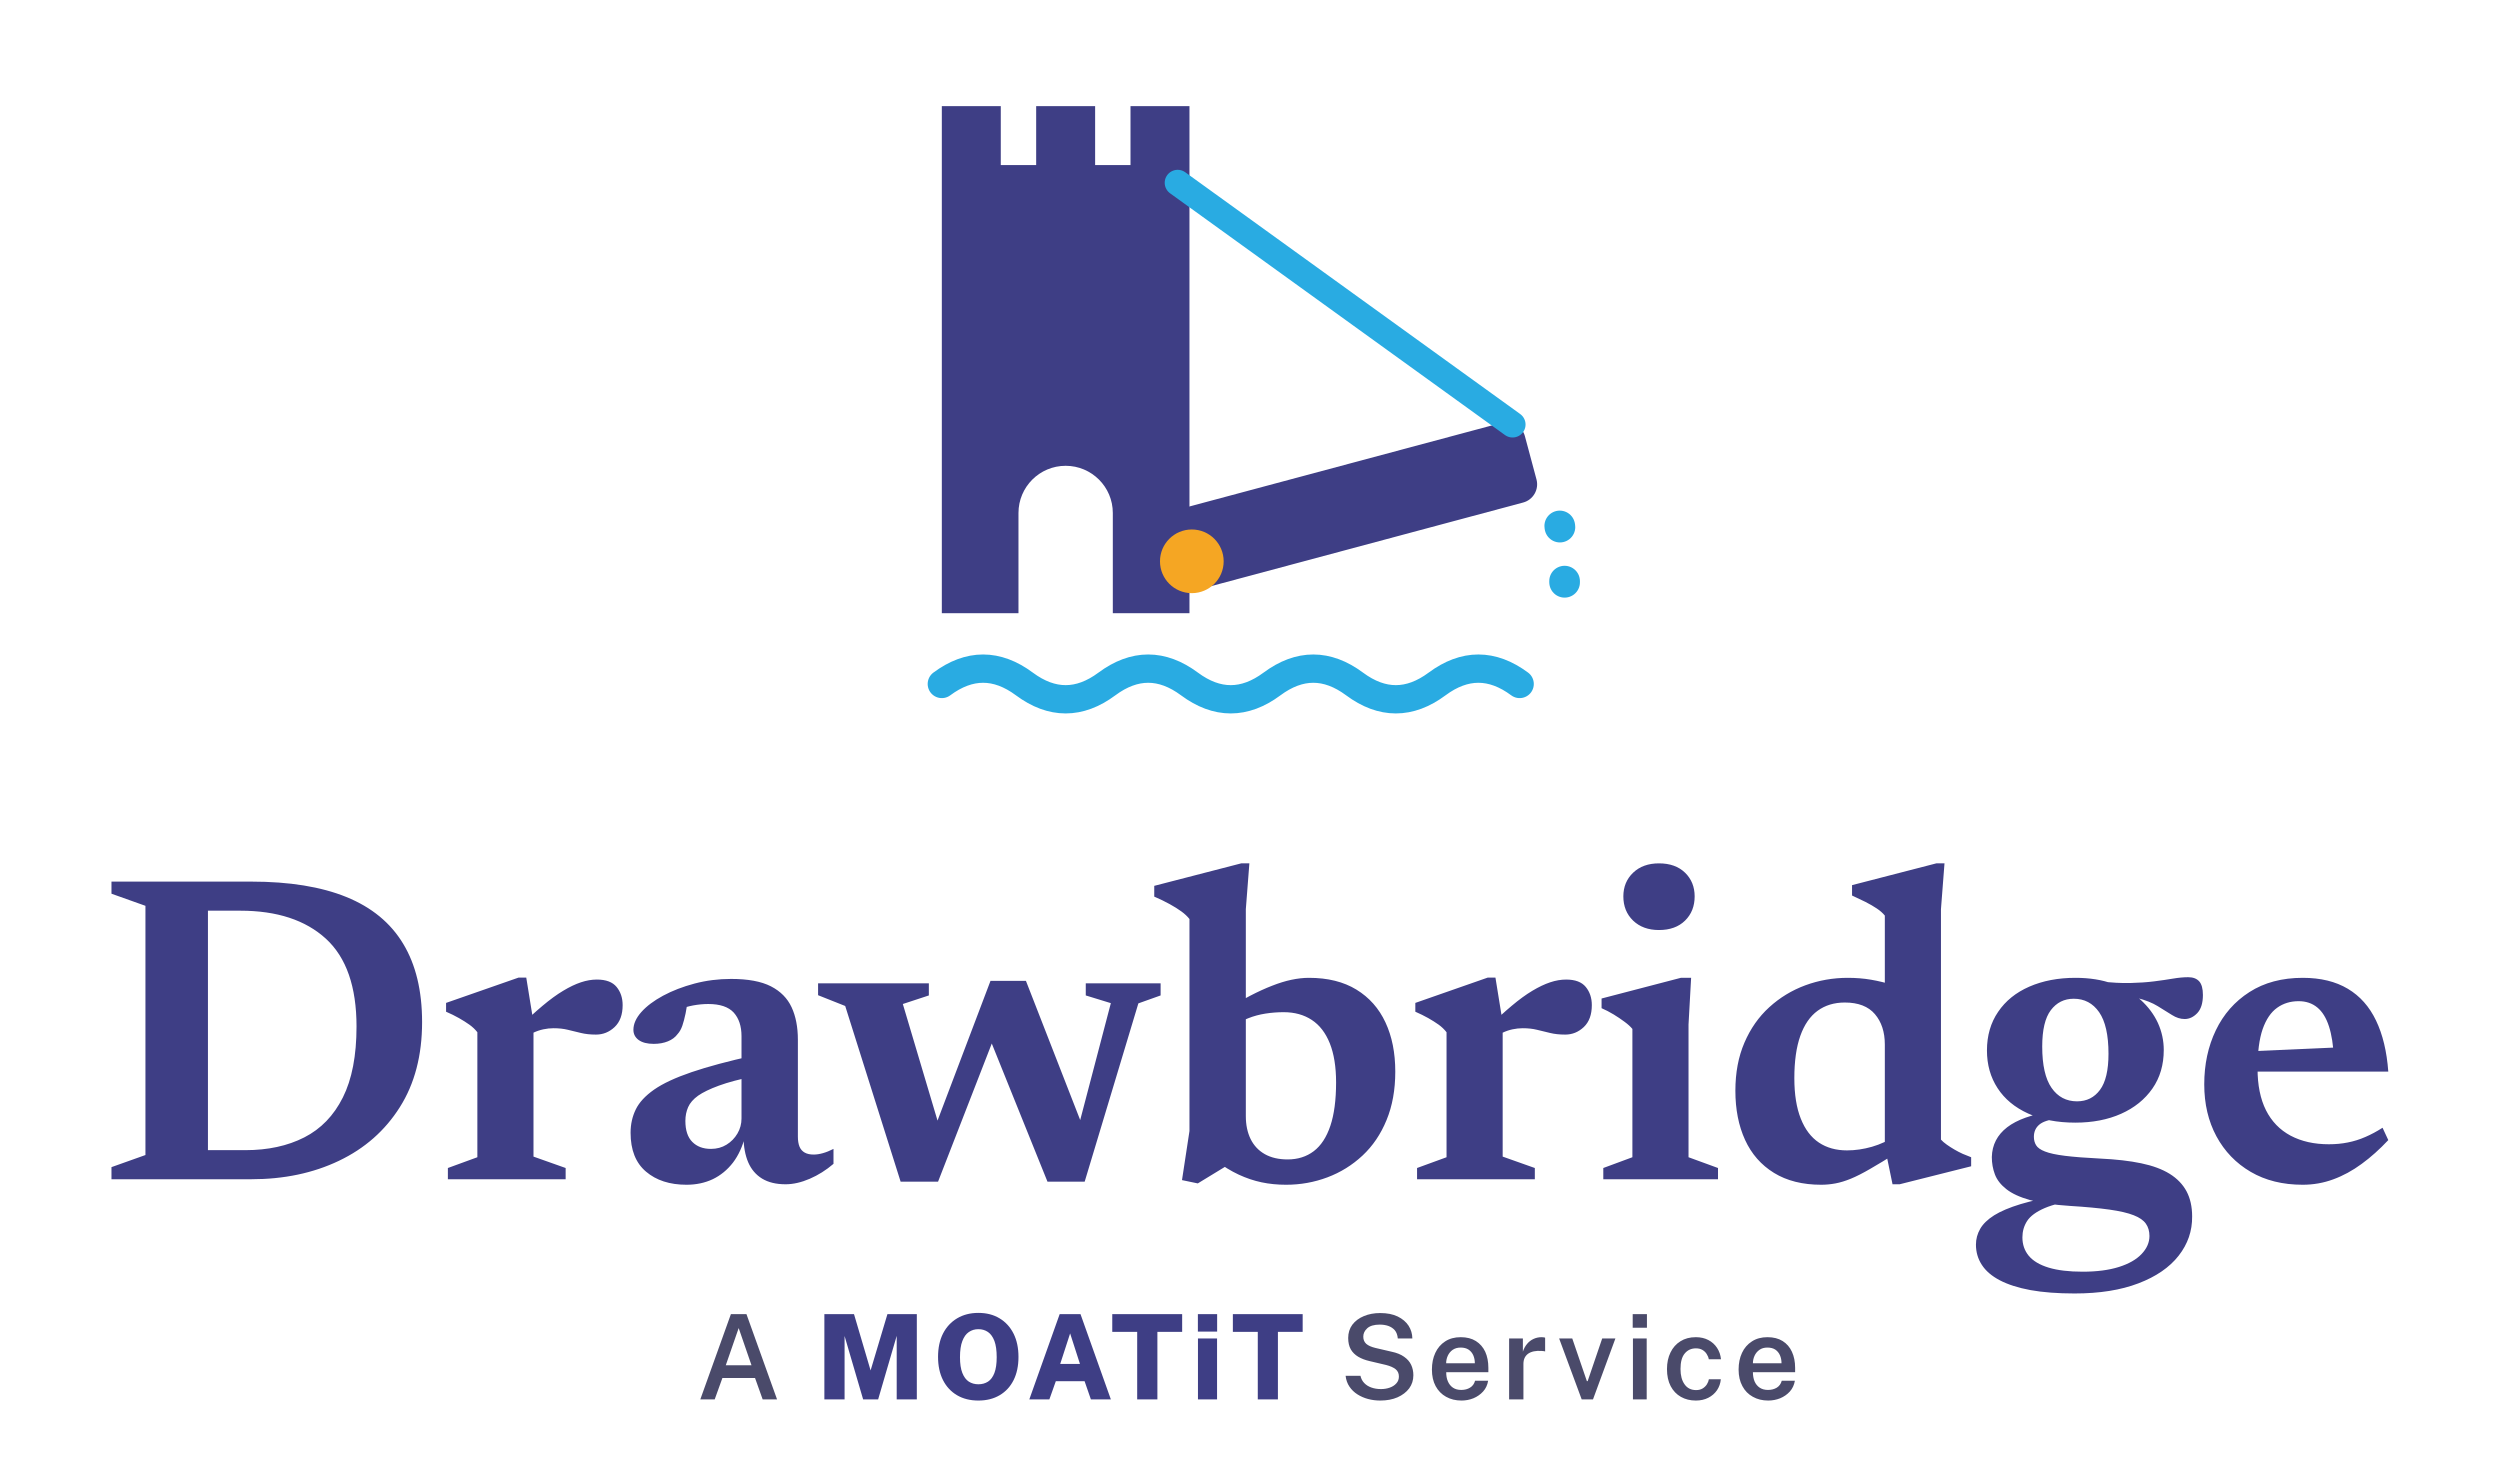
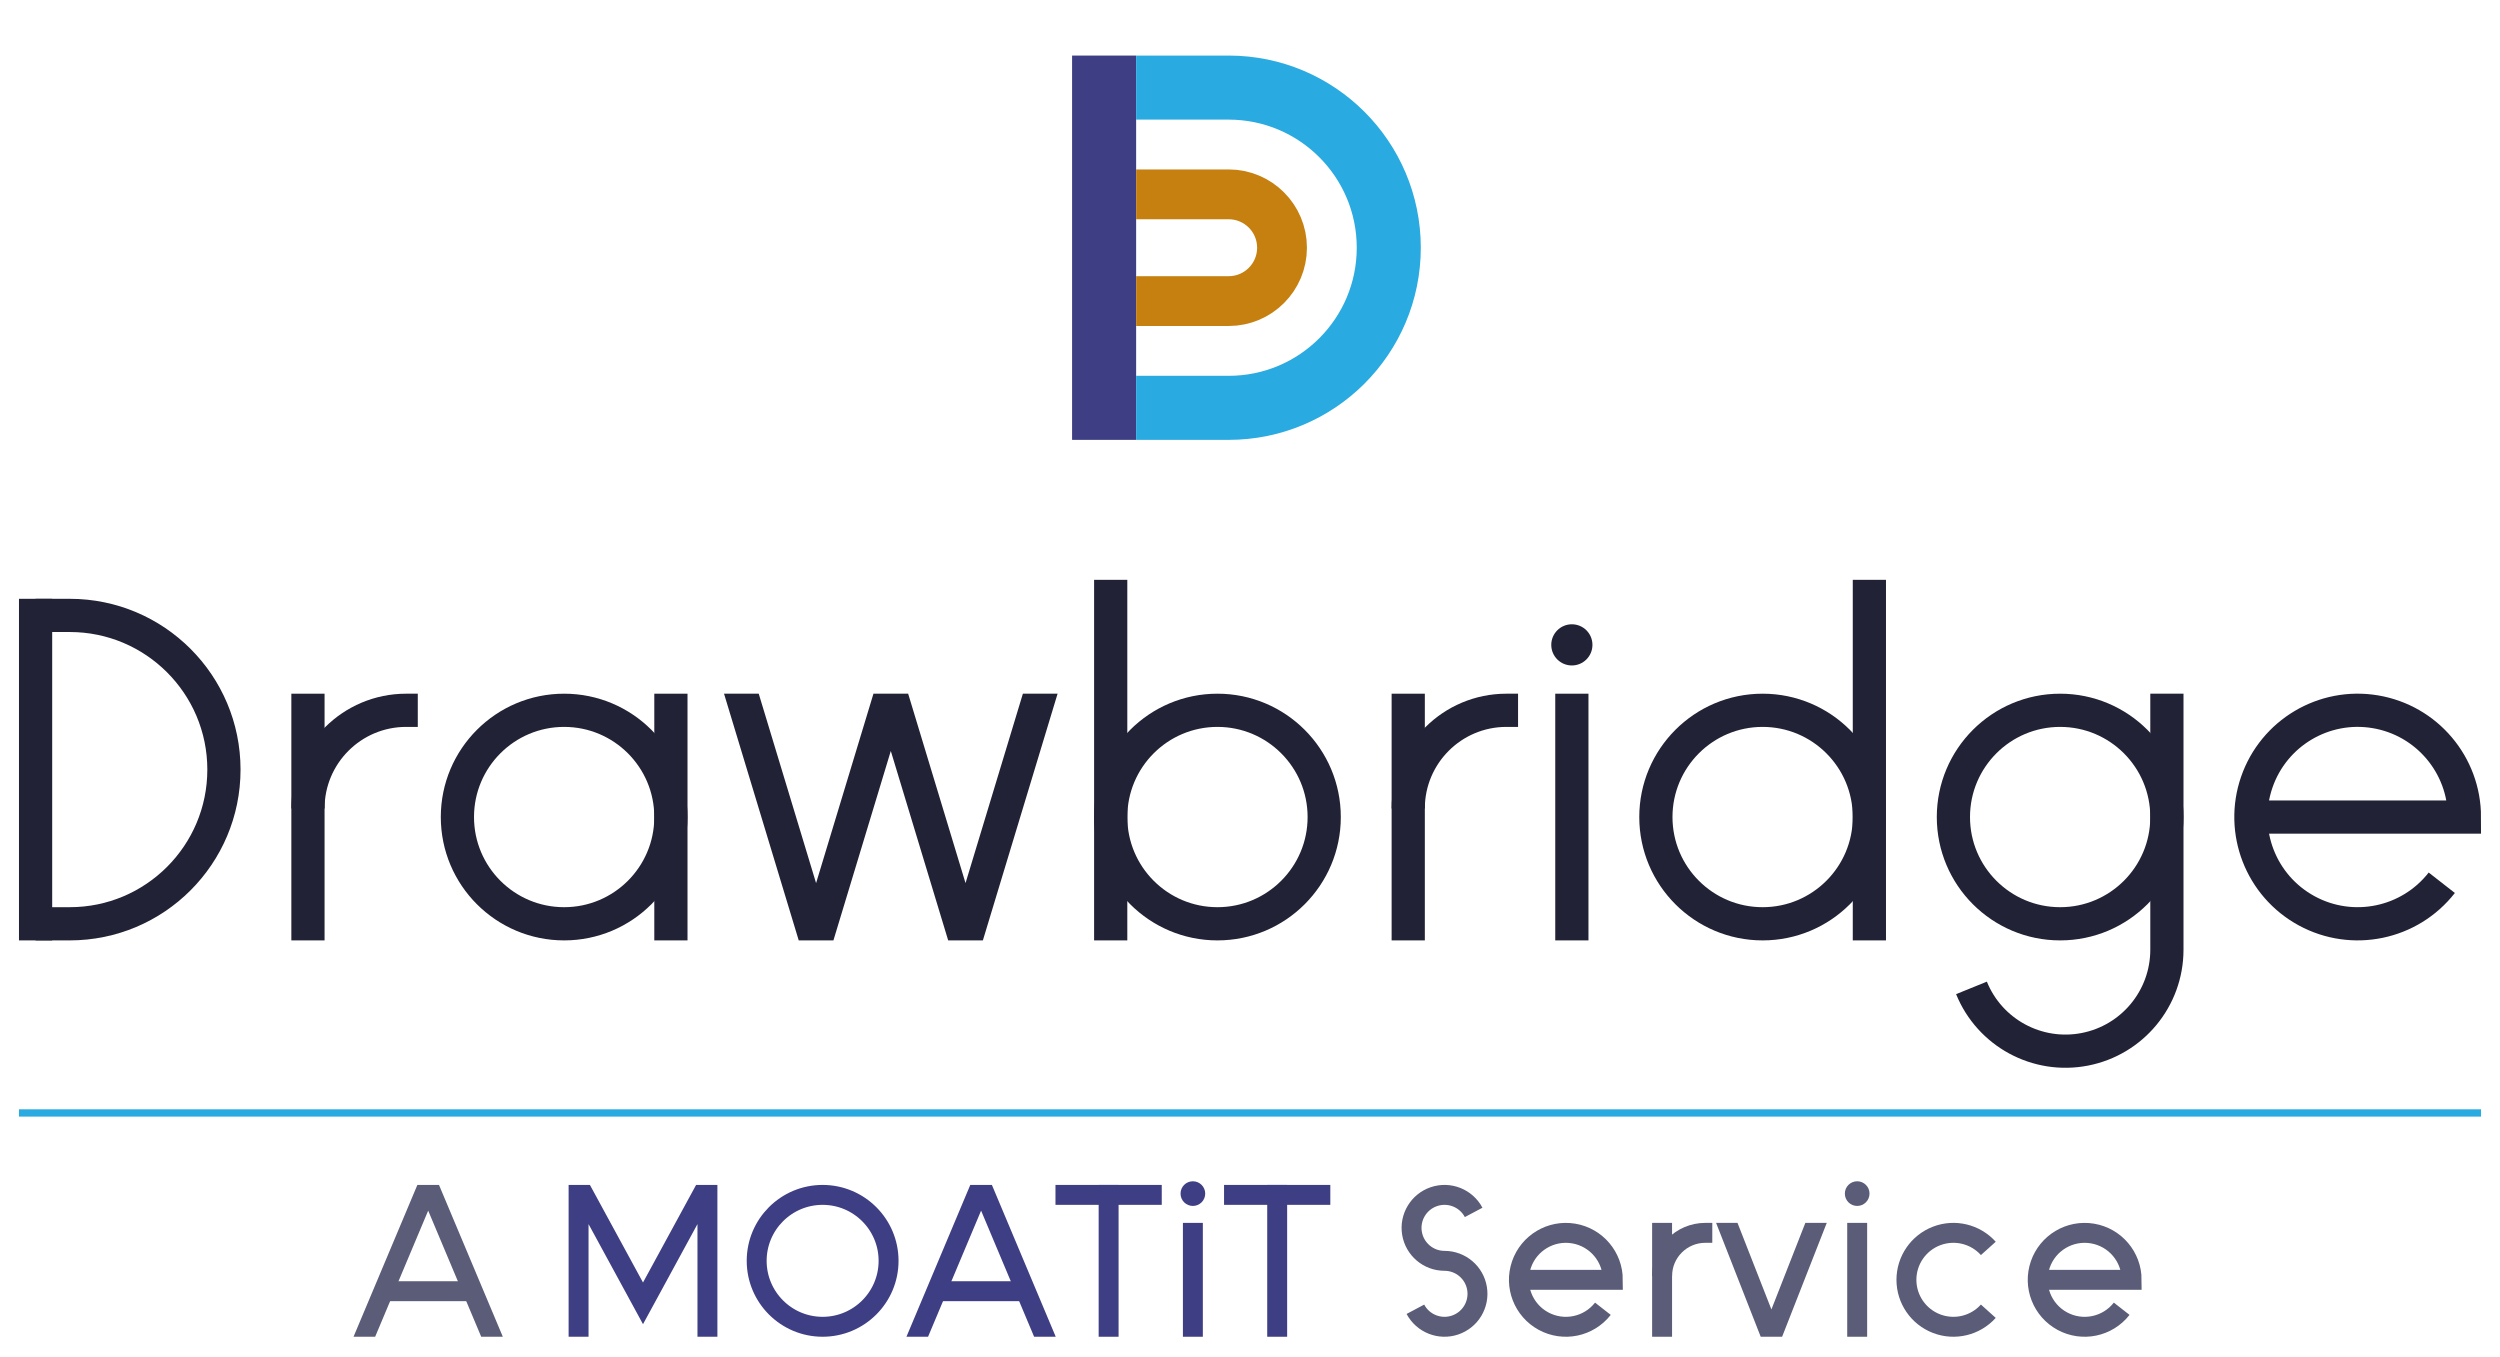
- <svg xmlns="http://www.w3.org/2000/svg" viewBox="0 0 318 188" width="318" height="188" role="img" aria-labelledby="t">
-   <g transform="translate(110.80 0.00) scale(1.5)">
-     <path d="M58.4 44.6 A34 34 0 0 1 58.8 51" fill="none" stroke="#29ABE2" stroke-width="2.6" stroke-linecap="round" stroke-dasharray="0.1 4.6" />
-     <path fill-rule="evenodd" fill="#3E3E85" d="M6 52 V9 H11 V14 H14 V9 H19 V14 H22 V9 H27 V52 Z M12.5 52 V43.5 a4 4 0 0 1 8 0 V52 Z" />
-     <rect x="24" y="44" width="34" height="7" rx="1.6" fill="#3E3E85" transform="rotate(-15 24 51)" />
-     <path d="M26 15.5 L54.4 36" stroke="#29ABE2" stroke-width="2.2" stroke-linecap="round" />
-     <circle cx="27.2" cy="47.6" r="2.7" fill="#F5A623" />
-     <path d="M6 58 q3.5 -2.6 7 0 t7 0 t7 0 t7 0 t7 0 t7 0 t7 0" fill="none" stroke="#29ABE2" stroke-width="2.4" stroke-linecap="round" />
+ <svg xmlns="http://www.w3.org/2000/svg" viewBox="0 0 526.94 285.54" width="527" height="286" role="img" aria-label="Drawbridge, A MOATiT Service">
+   <g transform="translate(215.47 4.00) scale(1.5)">
+     <rect x="7" y="5" width="9" height="54" fill="#3E3E84" />
+     <path d="M16 9.5 H29 A22.5 22.5 0 0 1 29 54.5 H16" fill="none" stroke="#29AAE1" stroke-width="9" />
+     <path d="M16 24.5 H29 A7.5 7.5 0 0 1 29 39.5 H16" fill="none" stroke="#C68010" stroke-width="7" />
  </g>
-   <path d="M45.35 130.57Q45.35 122.98 41.46 119.41Q37.56 115.84 30.56 115.84H22.53L22 112.14H31.96Q39.24 112.14 44.06 114.1Q48.88 116.06 51.28 120.04Q53.69 124.02 53.69 130.01Q53.69 136.36 50.86 140.83Q48.04 145.3 43.12 147.65Q38.21 150 31.96 150H22L22.53 146.3H31.21Q35.52 146.3 38.7 144.68Q41.88 143.06 43.61 139.6Q45.35 136.14 45.35 130.57ZM14.18 150V148.46L18.5 146.92V115.22L14.18 113.68V112.14H26.45V150ZM75.92 124.6Q77.66 124.6 78.43 125.54Q79.2 126.48 79.2 127.85Q79.2 129.67 78.18 130.64Q77.16 131.6 75.81 131.6Q74.72 131.6 73.88 131.39Q73.04 131.18 72.23 130.99Q71.42 130.79 70.41 130.79Q69.76 130.79 69.11 130.93Q68.45 131.07 67.8 131.38Q67.16 131.69 66.6 132.14L65.9 130.79Q67.61 129.11 69.01 127.94Q70.41 126.76 71.63 126.03Q72.84 125.3 73.89 124.95Q74.94 124.6 75.92 124.6ZM67.86 130.04V147.12L71.95 148.57V150H56.97V148.57L60.72 147.2V131.3Q60.3 130.76 59.71 130.34Q59.12 129.92 58.38 129.5Q57.64 129.08 56.74 128.69V127.57L65.96 124.35H66.94ZM95.86 134.26 95.92 136.9Q93.17 137.46 91.45 138.09Q89.73 138.72 88.8 139.37Q87.88 140.03 87.53 140.83Q87.18 141.63 87.18 142.58Q87.18 144.37 88.06 145.25Q88.94 146.14 90.43 146.14Q91.55 146.14 92.42 145.6Q93.28 145.07 93.8 144.19Q94.32 143.31 94.32 142.27V131.8Q94.32 129.9 93.33 128.8Q92.33 127.71 90.09 127.71Q89.17 127.71 88.17 127.89Q87.18 128.08 86.37 128.41L87.57 126.59Q87.4 127.94 87.21 128.89Q87.01 129.84 86.79 130.48Q86.56 131.13 86.2 131.52Q85.75 132.14 84.95 132.46Q84.16 132.78 83.15 132.78Q81.92 132.78 81.24 132.29Q80.57 131.8 80.57 130.99Q80.57 129.87 81.58 128.73Q82.59 127.6 84.35 126.65Q86.12 125.7 88.34 125.11Q90.57 124.52 93 124.52Q96.22 124.52 98.06 125.46Q99.89 126.4 100.69 128.12Q101.49 129.84 101.49 132.25V144.57Q101.49 145.35 101.7 145.86Q101.91 146.36 102.36 146.61Q102.8 146.86 103.5 146.86Q104.04 146.86 104.68 146.68Q105.32 146.5 106.02 146.14V148.04Q104.62 149.24 103 149.94Q101.38 150.64 99.92 150.64Q98.13 150.64 96.94 149.92Q95.75 149.19 95.17 147.84Q94.6 146.5 94.57 144.6L94.8 144.46Q94.29 146.5 93.23 147.89Q92.16 149.27 90.67 149.99Q89.17 150.7 87.32 150.7Q84.13 150.7 82.17 149.03Q80.21 147.37 80.21 144.09Q80.21 142.47 80.87 141.12Q81.52 139.78 83.2 138.6Q84.88 137.43 87.96 136.38Q91.04 135.33 95.86 134.26ZM141.3 127.6 138.11 126.62V125.08H147.63V126.62L144.8 127.63L137.97 150.31H133.24L125.37 130.79L127.14 130.2L119.32 150.31H114.56L107.51 127.96L104.06 126.59V125.08H118.15V126.62L114.84 127.71L119.94 144.85L118.4 144.79L125.99 124.77H130.5L138.34 144.88H136.77ZM154.58 147.59H157.18L152.36 150.53L150.35 150.11L151.3 143.87V116.9Q150.91 116.4 150.28 115.94Q149.65 115.48 148.78 115Q147.91 114.52 146.82 114.05V112.68L157.88 109.82H158.92L158.47 115.64V141.99Q158.47 143.64 159.08 144.89Q159.7 146.14 160.89 146.81Q162.08 147.48 163.79 147.48Q165.72 147.48 167.11 146.43Q168.49 145.38 169.22 143.21Q169.95 141.04 169.95 137.68Q169.95 134.71 169.15 132.71Q168.35 130.71 166.85 129.73Q165.36 128.75 163.28 128.75Q162.11 128.75 160.96 128.93Q159.81 129.11 158.78 129.52Q157.74 129.92 156.79 130.54L155.92 128.41Q157.57 127.4 159.04 126.65Q160.51 125.89 161.8 125.39Q163.09 124.88 164.26 124.63Q165.44 124.38 166.5 124.38Q170.09 124.38 172.54 125.88Q174.99 127.38 176.23 130.05Q177.48 132.72 177.48 136.31Q177.48 139.78 176.37 142.47Q175.27 145.16 173.31 146.99Q171.35 148.82 168.84 149.76Q166.34 150.7 163.59 150.7Q161.94 150.7 160.47 150.39Q159 150.08 157.56 149.41Q156.12 148.74 154.58 147.59ZM199.21 124.6Q200.94 124.6 201.71 125.54Q202.48 126.48 202.48 127.85Q202.48 129.67 201.46 130.64Q200.44 131.6 199.1 131.6Q198 131.6 197.16 131.39Q196.32 131.18 195.51 130.99Q194.7 130.79 193.69 130.79Q193.05 130.79 192.39 130.93Q191.73 131.07 191.09 131.38Q190.44 131.69 189.88 132.14L189.18 130.79Q190.89 129.11 192.29 127.94Q193.69 126.76 194.91 126.03Q196.13 125.3 197.18 124.95Q198.23 124.6 199.21 124.6ZM191.14 130.04V147.12L195.23 148.57V150H180.25V148.57L184 147.2V131.3Q183.58 130.76 183 130.34Q182.41 129.92 181.67 129.5Q180.92 129.08 180.03 128.69V127.57L189.24 124.35H190.22ZM211.02 118.3Q208.98 118.3 207.73 117.1Q206.49 115.9 206.49 114.02Q206.49 112.2 207.73 111.01Q208.98 109.82 211.02 109.82Q213.12 109.82 214.34 111.01Q215.56 112.2 215.56 114.02Q215.56 115.9 214.34 117.1Q213.12 118.3 211.02 118.3ZM215.11 124.38 214.78 130.32V147.2L218.53 148.57V150H203.94V148.57L207.64 147.2V130.88Q207.27 130.43 206.64 129.97Q206.01 129.5 205.26 129.04Q204.5 128.58 203.72 128.24V127.01L213.8 124.38ZM239.75 132.86Q239.75 130.48 238.49 129Q237.23 127.52 234.66 127.52Q232.64 127.52 231.2 128.57Q229.76 129.62 229 131.76Q228.24 133.9 228.24 137.15Q228.24 140.23 229.06 142.29Q229.87 144.34 231.37 145.34Q232.86 146.33 234.94 146.33Q236.5 146.33 238.11 145.87Q239.72 145.41 241.26 144.4V146.64Q239.3 147.87 237.89 148.68Q236.48 149.5 235.43 149.93Q234.38 150.36 233.47 150.53Q232.56 150.7 231.66 150.7Q228.1 150.7 225.65 149.19Q223.2 147.68 221.97 144.99Q220.74 142.3 220.74 138.74Q220.74 135.3 221.89 132.63Q223.04 129.95 225.05 128.12Q227.07 126.28 229.64 125.33Q232.22 124.38 235.05 124.38Q236.59 124.38 238 124.62Q239.42 124.86 240.89 125.33Q242.36 125.81 244.09 126.65L239.75 127.52V116.46Q239.36 115.98 238.73 115.56Q238.1 115.14 237.3 114.73Q236.5 114.33 235.58 113.91V112.59L246.3 109.82H247.34L246.89 115.64V144.96Q247.17 145.27 247.62 145.59Q248.07 145.91 248.6 146.22Q249.13 146.53 249.66 146.77Q250.2 147 250.73 147.2V148.35L241.63 150.64H240.73L239.75 145.88ZM263.89 164.53Q260.64 164.53 258.27 164.1Q255.91 163.66 254.37 162.85Q252.83 162.04 252.09 160.89Q251.34 159.74 251.34 158.32Q251.34 157.25 251.88 156.31Q252.41 155.38 253.65 154.59Q254.9 153.81 257.03 153.16Q259.16 152.52 262.38 151.99H264.67V152.58Q261.7 152.97 260.08 153.67Q258.46 154.37 257.85 155.31Q257.25 156.24 257.25 157.39Q257.25 158.76 258.06 159.74Q258.88 160.72 260.58 161.24Q262.29 161.76 264.92 161.76Q267.61 161.76 269.52 161.16Q271.42 160.56 272.41 159.51Q273.41 158.46 273.41 157.22Q273.41 156.3 272.96 155.66Q272.51 155.01 271.41 154.58Q270.3 154.14 268.31 153.86Q266.32 153.58 263.27 153.39Q260.19 153.19 258.23 152.65Q256.27 152.1 255.21 151.26Q254.14 150.42 253.75 149.38Q253.36 148.35 253.36 147.17Q253.42 144.85 255.31 143.39Q257.2 141.94 260.89 141.4L261.73 142.3Q260.08 142.47 259.39 143.06Q258.71 143.64 258.71 144.6Q258.71 145.21 258.99 145.67Q259.27 146.14 260.12 146.47Q260.98 146.81 262.66 147.02Q264.34 147.23 267.14 147.37Q270.16 147.51 272.36 147.97Q274.56 148.43 275.98 149.31Q277.41 150.2 278.13 151.54Q278.84 152.88 278.84 154.73Q278.87 157.5 277.12 159.73Q275.37 161.96 272.01 163.24Q268.65 164.53 263.89 164.53ZM263.97 142.8Q260.53 142.8 257.98 141.64Q255.43 140.48 254.09 138.41Q252.74 136.34 252.74 133.62Q252.74 130.79 254.16 128.71Q255.57 126.62 258.13 125.5Q260.7 124.38 264 124.38Q266.69 124.38 268.77 125.14Q270.86 125.89 272.3 127.19Q273.74 128.5 274.49 130.13Q275.23 131.77 275.23 133.56Q275.23 136.39 273.79 138.46Q272.34 140.54 269.81 141.67Q267.28 142.8 263.97 142.8ZM264.2 140.09Q266.04 140.09 267.12 138.63Q268.2 137.18 268.2 134.04Q268.2 130.46 267.01 128.75Q265.82 127.04 263.78 127.04Q261.96 127.04 260.86 128.5Q259.77 129.95 259.77 133.12Q259.77 136.67 260.96 138.38Q262.15 140.09 264.2 140.09ZM267.86 126.7 267.16 124.83Q269.29 125.08 270.97 125.04Q272.65 125 274 124.83Q275.34 124.66 276.4 124.48Q277.47 124.3 278.34 124.3Q279.26 124.3 279.74 124.83Q280.21 125.36 280.21 126.56Q280.21 128.1 279.5 128.86Q278.78 129.62 277.89 129.62Q277.08 129.62 276.28 129.11Q275.48 128.61 274.46 127.98Q273.44 127.35 271.85 126.94Q270.27 126.54 267.86 126.7ZM292.92 124.38Q296.31 124.38 298.64 125.77Q300.96 127.15 302.23 129.81Q303.51 132.47 303.79 136.31H285.48L285.5 133.76L299.84 133.12L296.87 134.57Q296.76 132.14 296.24 130.54Q295.72 128.94 294.76 128.15Q293.79 127.35 292.39 127.35Q290.82 127.35 289.65 128.19Q288.47 129.03 287.81 130.9Q287.16 132.78 287.16 135.92Q287.16 139.08 288.23 141.22Q289.31 143.36 291.37 144.46Q293.43 145.55 296.23 145.55Q297.52 145.55 298.65 145.32Q299.78 145.1 300.88 144.62Q301.97 144.15 303.06 143.45L303.79 145.02Q302.14 146.78 300.4 148.05Q298.66 149.33 296.8 150.01Q294.94 150.7 292.9 150.7Q289.09 150.7 286.29 149.06Q283.49 147.42 281.93 144.54Q280.38 141.66 280.38 137.93Q280.38 134.12 281.85 131.06Q283.32 127.99 286.13 126.19Q288.95 124.38 292.92 124.38Z" fill="#3E3E85" />
-   <path d="M89.08 178 92.97 167.16H94.95L98.84 178H97.01L96.04 175.28H91.89L90.91 178ZM92.32 173.66H95.59L93.96 168.93Z" fill="#4A4A6A" />
-   <path d="M104.86 178V167.16H108.63L110.74 174.32L112.88 167.16H116.62V178H114.06V169.92L111.7 178H109.79L107.43 169.94V178ZM124.45 178.15Q122.88 178.15 121.73 177.47Q120.58 176.79 119.95 175.55Q119.32 174.3 119.32 172.6Q119.32 170.88 119.95 169.63Q120.59 168.38 121.75 167.69Q122.91 167 124.45 167Q126 167 127.14 167.69Q128.29 168.38 128.92 169.63Q129.55 170.88 129.55 172.6Q129.55 174.3 128.93 175.55Q128.31 176.79 127.16 177.47Q126.01 178.15 124.45 178.15ZM124.45 176.08Q125.15 176.08 125.68 175.74Q126.2 175.4 126.49 174.64Q126.78 173.88 126.78 172.64Q126.78 171.35 126.49 170.57Q126.19 169.79 125.67 169.43Q125.14 169.07 124.45 169.07Q123.76 169.07 123.23 169.44Q122.71 169.79 122.41 170.58Q122.11 171.36 122.11 172.64Q122.11 173.88 122.41 174.64Q122.71 175.4 123.23 175.74Q123.76 176.08 124.45 176.08ZM130.93 178 134.79 167.16H137.44L141.3 178H138.76L137.96 175.69H134.3L133.48 178ZM134.86 173.49H137.37L136.12 169.61ZM144.65 178V169.41H141.48V167.16H150.37V169.41H147.22V178ZM152.38 178V170.25H154.81V178ZM152.37 169.38V167.16H154.82V169.38ZM159.99 178V169.41H156.82V167.16H165.7V169.41H162.55V178Z" fill="#3E3E85" />
-   <path d="M175.57 178.15Q174.76 178.15 174.01 177.95Q173.27 177.75 172.66 177.36Q172.05 176.97 171.65 176.38Q171.25 175.79 171.16 175H173.05Q173.17 175.55 173.53 175.92Q173.89 176.3 174.43 176.49Q174.98 176.69 175.66 176.69Q176.26 176.69 176.77 176.51Q177.29 176.33 177.61 175.97Q177.94 175.62 177.94 175.09Q177.94 174.5 177.52 174.16Q177.1 173.83 176.33 173.63L174.21 173.13Q173.38 172.94 172.77 172.58Q172.16 172.22 171.82 171.64Q171.49 171.05 171.49 170.19Q171.49 169.22 172.02 168.5Q172.56 167.79 173.48 167.41Q174.4 167.02 175.56 167.02Q176.88 167.02 177.79 167.46Q178.69 167.9 179.17 168.63Q179.64 169.37 179.65 170.25H177.8Q177.74 169.59 177.42 169.21Q177.1 168.84 176.6 168.66Q176.11 168.49 175.51 168.49Q174.44 168.49 173.92 168.95Q173.41 169.41 173.41 170.02Q173.41 170.6 173.79 170.94Q174.17 171.27 174.96 171.46L176.98 171.93Q177.99 172.14 178.6 172.58Q179.22 173.01 179.5 173.61Q179.78 174.21 179.78 174.93Q179.78 175.87 179.25 176.6Q178.71 177.32 177.76 177.74Q176.82 178.15 175.57 178.15ZM185.91 178.15Q184.79 178.15 183.94 177.67Q183.09 177.2 182.61 176.31Q182.14 175.43 182.14 174.21Q182.14 173.01 182.57 172.09Q183 171.16 183.82 170.63Q184.64 170.09 185.8 170.09Q186.95 170.09 187.73 170.58Q188.51 171.07 188.92 171.94Q189.32 172.82 189.32 173.99V174.54H183.96Q183.95 175.2 184.17 175.71Q184.39 176.22 184.81 176.51Q185.24 176.8 185.87 176.8Q186.52 176.8 186.99 176.51Q187.47 176.22 187.63 175.63H189.29Q189.16 176.44 188.65 177Q188.14 177.56 187.42 177.86Q186.7 178.15 185.91 178.15ZM183.95 173.41H187.6Q187.6 172.85 187.4 172.39Q187.2 171.94 186.8 171.67Q186.4 171.41 185.8 171.41Q185.2 171.41 184.78 171.7Q184.37 171.99 184.16 172.45Q183.95 172.91 183.95 173.41ZM191.96 178V170.25H193.71V171.93Q193.9 171.35 194.25 170.94Q194.59 170.53 195.07 170.31Q195.54 170.09 196.09 170.09Q196.23 170.09 196.36 170.11Q196.48 170.12 196.54 170.16V171.91Q196.46 171.87 196.33 171.86Q196.2 171.84 196.1 171.84Q195.54 171.8 195.11 171.89Q194.68 171.98 194.38 172.19Q194.08 172.41 193.93 172.73Q193.78 173.06 193.78 173.49V178ZM201.19 178 198.32 170.25H199.99L201.85 175.68H201.95L203.8 170.25H205.48L202.63 178ZM207.71 178V170.25H209.46V178ZM207.68 168.89V167.16H209.49V168.89ZM215.71 178.15Q214.64 178.15 213.81 177.68Q212.98 177.21 212.51 176.32Q212.04 175.42 212.04 174.15Q212.04 172.94 212.49 172.03Q212.93 171.12 213.75 170.61Q214.57 170.09 215.71 170.09Q216.61 170.09 217.3 170.45Q217.99 170.81 218.41 171.45Q218.83 172.09 218.91 172.9H217.36Q217.3 172.55 217.09 172.23Q216.89 171.91 216.55 171.71Q216.21 171.51 215.72 171.51Q214.84 171.51 214.3 172.16Q213.76 172.8 213.76 174.14Q213.76 175.37 214.28 176.09Q214.79 176.82 215.75 176.82Q216.23 176.82 216.58 176.61Q216.92 176.4 217.12 176.08Q217.32 175.76 217.37 175.44H218.89Q218.82 176.22 218.4 176.84Q217.98 177.45 217.29 177.8Q216.6 178.15 215.71 178.15ZM224.92 178.15Q223.81 178.15 222.96 177.67Q222.1 177.2 221.63 176.31Q221.15 175.43 221.15 174.21Q221.15 173.01 221.58 172.09Q222.01 171.16 222.84 170.63Q223.66 170.09 224.82 170.09Q225.97 170.09 226.75 170.58Q227.53 171.07 227.93 171.94Q228.34 172.82 228.34 173.99V174.54H222.97Q222.97 175.2 223.18 175.71Q223.4 176.22 223.83 176.51Q224.26 176.8 224.89 176.8Q225.53 176.8 226.01 176.51Q226.48 176.22 226.64 175.63H228.31Q228.17 176.44 227.67 177Q227.16 177.56 226.44 177.86Q225.71 178.15 224.92 178.15ZM222.97 173.41H226.61Q226.61 172.85 226.41 172.39Q226.21 171.94 225.82 171.67Q225.42 171.41 224.81 171.41Q224.21 171.41 223.8 171.7Q223.39 171.99 223.18 172.45Q222.97 172.91 222.97 173.41Z" fill="#4A4A6A" />
+   <g transform="translate(4.00 198.00)">
+     <g style="color:#222236" color="#222236">
+       <defs>
+         <clipPath id="c20">
+           <rect x="-14.00" y="-52.00" width="98.00" height="52.00" />
+         </clipPath>
+       </defs>
+       <g fill="none" stroke="currentColor" stroke-width="7.00" stroke-linecap="butt" stroke-linejoin="miter" stroke-miterlimit="10">
+         <g transform="translate(0.00 0)">
+           <path d="M3.50,-72.00 V0" />
+           <path d="M3.50,-68.50 H10.70 A32.50,32.50 0 0 1 10.70,-3.50 H3.50" />
+         </g>
+         <g transform="translate(57.41 0)">
+           <path d="M3.50,-52.00 V0" />
+           <path d="M3.50,-27.80 A20.70,20.70 0 0 1 24.20,-48.50 h2.45" />
+         </g>
+         <g transform="translate(88.91 0)">
+           <path d="M3.50,-26.00 A22.50,22.50 0 1 0 48.50,-26.00 A22.50,22.50 0 1 0 3.50,-26.00" />
+           <path d="M48.50,-52.00 V0" />
+         </g>
+         <g transform="translate(148.76 0)">
+           <g clip-path="url(#c20)">
+             <path d="M1.07,-60.04 L19.25,0.00 L35.00,-52.00 L50.75,0.00 L68.93,-60.04" />
+           </g>
+         </g>
+         <g transform="translate(226.61 0)">
+           <path d="M3.50,-76.00 V0" />
+           <path d="M3.50,-26.00 A22.50,22.50 0 1 0 48.50,-26.00 A22.50,22.50 0 1 0 3.50,-26.00" />
+         </g>
+         <g transform="translate(289.32 0)">
+           <path d="M3.50,-52.00 V0" />
+           <path d="M3.50,-27.80 A20.70,20.70 0 0 1 24.20,-48.50 h2.45" />
+         </g>
+         <g transform="translate(323.81 0)">
+           <path d="M3.50,-52.00 V0" />
+           <path d="M-0.84,-62.29 A4.34,4.34 0 1 0 7.84,-62.29 A4.34,4.34 0 1 0 -0.84,-62.29" stroke="none" fill="currentColor" />
+         </g>
+         <g transform="translate(341.52 0)">
+           <path d="M3.50,-26.00 A22.50,22.50 0 1 0 48.50,-26.00 A22.50,22.50 0 1 0 3.50,-26.00" />
+           <path d="M48.50,-76.00 V0" />
+         </g>
+         <g transform="translate(404.23 0)">
+           <path d="M3.50,-26.00 A22.50,22.50 0 1 0 48.50,-26.00 A22.50,22.50 0 1 0 3.50,-26.00" />
+           <path d="M48.50,-52.00 V2.00 A21.38,21.38 0 0 1 7.31,10.01" />
+         </g>
+         <g transform="translate(466.94 0)">
+           <path d="M3.50,-26.00 H48.50 A22.50,22.50 0 1 0 43.73,-12.15" />
+         </g>
+       </g>
+     </g>
+   </g>
+   <rect x="4.00" y="233.60" width="518.94" height="1.54" fill="#29AAE1" />
+   <g transform="translate(75.53 281.54)">
+     <g style="color:#5A5C78" color="#5A5C78">
+       <defs>
+         <clipPath id="c21">
+           <rect x="-8.40" y="-32.00" width="46.24" height="32.00" />
+         </clipPath>
+       </defs>
+       <g fill="none" stroke="currentColor" stroke-width="4.20" stroke-linecap="butt" stroke-linejoin="miter" stroke-miterlimit="10">
+         <g transform="translate(0.00 0)">
+           <g clip-path="url(#c21)">
+             <path d="M-0.69,4.65 L14.72,-32.00 L30.13,4.65" />
+             <path d="M5.30,-9.60 H24.14" />
+           </g>
+         </g>
+       </g>
+     </g>
+     <g transform="translate(44.32 0)">
+       <g style="color:#3E3E84" color="#3E3E84">
+         <defs>
+           <clipPath id="c22">
+             <rect x="-8.40" y="-32.00" width="48.16" height="32.00" />
+           </clipPath>
+           <clipPath id="c23">
+             <rect x="-8.40" y="-32.00" width="46.24" height="32.00" />
+           </clipPath>
+         </defs>
+         <g fill="none" stroke="currentColor" stroke-width="4.20" stroke-linecap="butt" stroke-linejoin="miter" stroke-miterlimit="10">
+           <g transform="translate(0.00 0)">
+             <g clip-path="url(#c22)">
+               <path d="M2.10,4.20 L2.10,-32.00 L15.68,-7.04 L29.26,-32.00 L29.26,4.20" />
+             </g>
+           </g>
+           <g transform="translate(37.54 0)">
+             <path d="M2.10,-16.00 A13.90,13.90 0 1 0 29.90,-16.00 A13.90,13.90 0 1 0 2.10,-16.00" />
+           </g>
+           <g transform="translate(72.22 0)">
+             <g clip-path="url(#c23)">
+               <path d="M-0.69,4.65 L14.72,-32.00 L30.13,4.65" />
+               <path d="M5.30,-9.60 H24.14" />
+             </g>
+           </g>
+           <g transform="translate(102.62 0)">
+             <path d="M0,-29.90 H22.40" />
+             <path d="M11.20,-32.00 V0" />
+           </g>
+           <g transform="translate(129.48 0)">
+             <path d="M2.10,-24.00 V0" />
+             <path d="M-0.50,-30.17 A2.60,2.60 0 1 0 4.70,-30.17 A2.60,2.60 0 1 0 -0.50,-30.17" stroke="none" fill="currentColor" />
+           </g>
+           <g transform="translate(138.15 0)">
+             <path d="M0,-29.90 H22.40" />
+             <path d="M11.20,-32.00 V0" />
+           </g>
+         </g>
+       </g>
+     </g>
+     <g transform="translate(219.75 0)">
+       <g style="color:#5A5C78" color="#5A5C78">
+         <defs>
+           <clipPath id="c24">
+             <rect x="-8.40" y="-24.00" width="39.81" height="24.00" />
+           </clipPath>
+         </defs>
+         <g fill="none" stroke="currentColor" stroke-width="4.20" stroke-linecap="butt" stroke-linejoin="miter" stroke-miterlimit="10">
+           <g transform="translate(0.00 0)">
+             <path d="M15.33,-26.21 A6.95,6.95 0 1 0 9.19,-16.00 A6.95,6.95 0 1 1 3.05,-5.79" />
+           </g>
+           <g transform="translate(22.77 0)">
+             <path d="M2.10,-12.00 H21.90 A9.90,9.90 0 1 0 19.80,-5.90" />
+           </g>
+           <g transform="translate(52.95 0)">
+             <path d="M2.10,-24.00 V0" />
+             <path d="M2.10,-12.79 A9.11,9.11 0 0 1 11.21,-21.90 h1.47" />
+           </g>
+           <g transform="translate(66.59 0)">
+             <g clip-path="url(#c24)">
+               <path d="M0.26,-28.69 L11.50,0.00 L22.75,-28.69" />
+             </g>
+           </g>
+           <g transform="translate(94.07 0)">
+             <path d="M2.10,-24.00 V0" />
+             <path d="M-0.50,-30.17 A2.60,2.60 0 1 0 4.70,-30.17 A2.60,2.60 0 1 0 -0.50,-30.17" stroke="none" fill="currentColor" />
+           </g>
+           <g transform="translate(104.45 0)">
+             <path d="M19.36,-18.62 A9.90,9.90 0 1 0 19.36,-5.38" />
+           </g>
+           <g transform="translate(132.12 0)">
+             <path d="M2.10,-12.00 H21.90 A9.90,9.90 0 1 0 19.80,-5.90" />
+           </g>
+         </g>
+       </g>
+     </g>
+   </g>
</svg>
